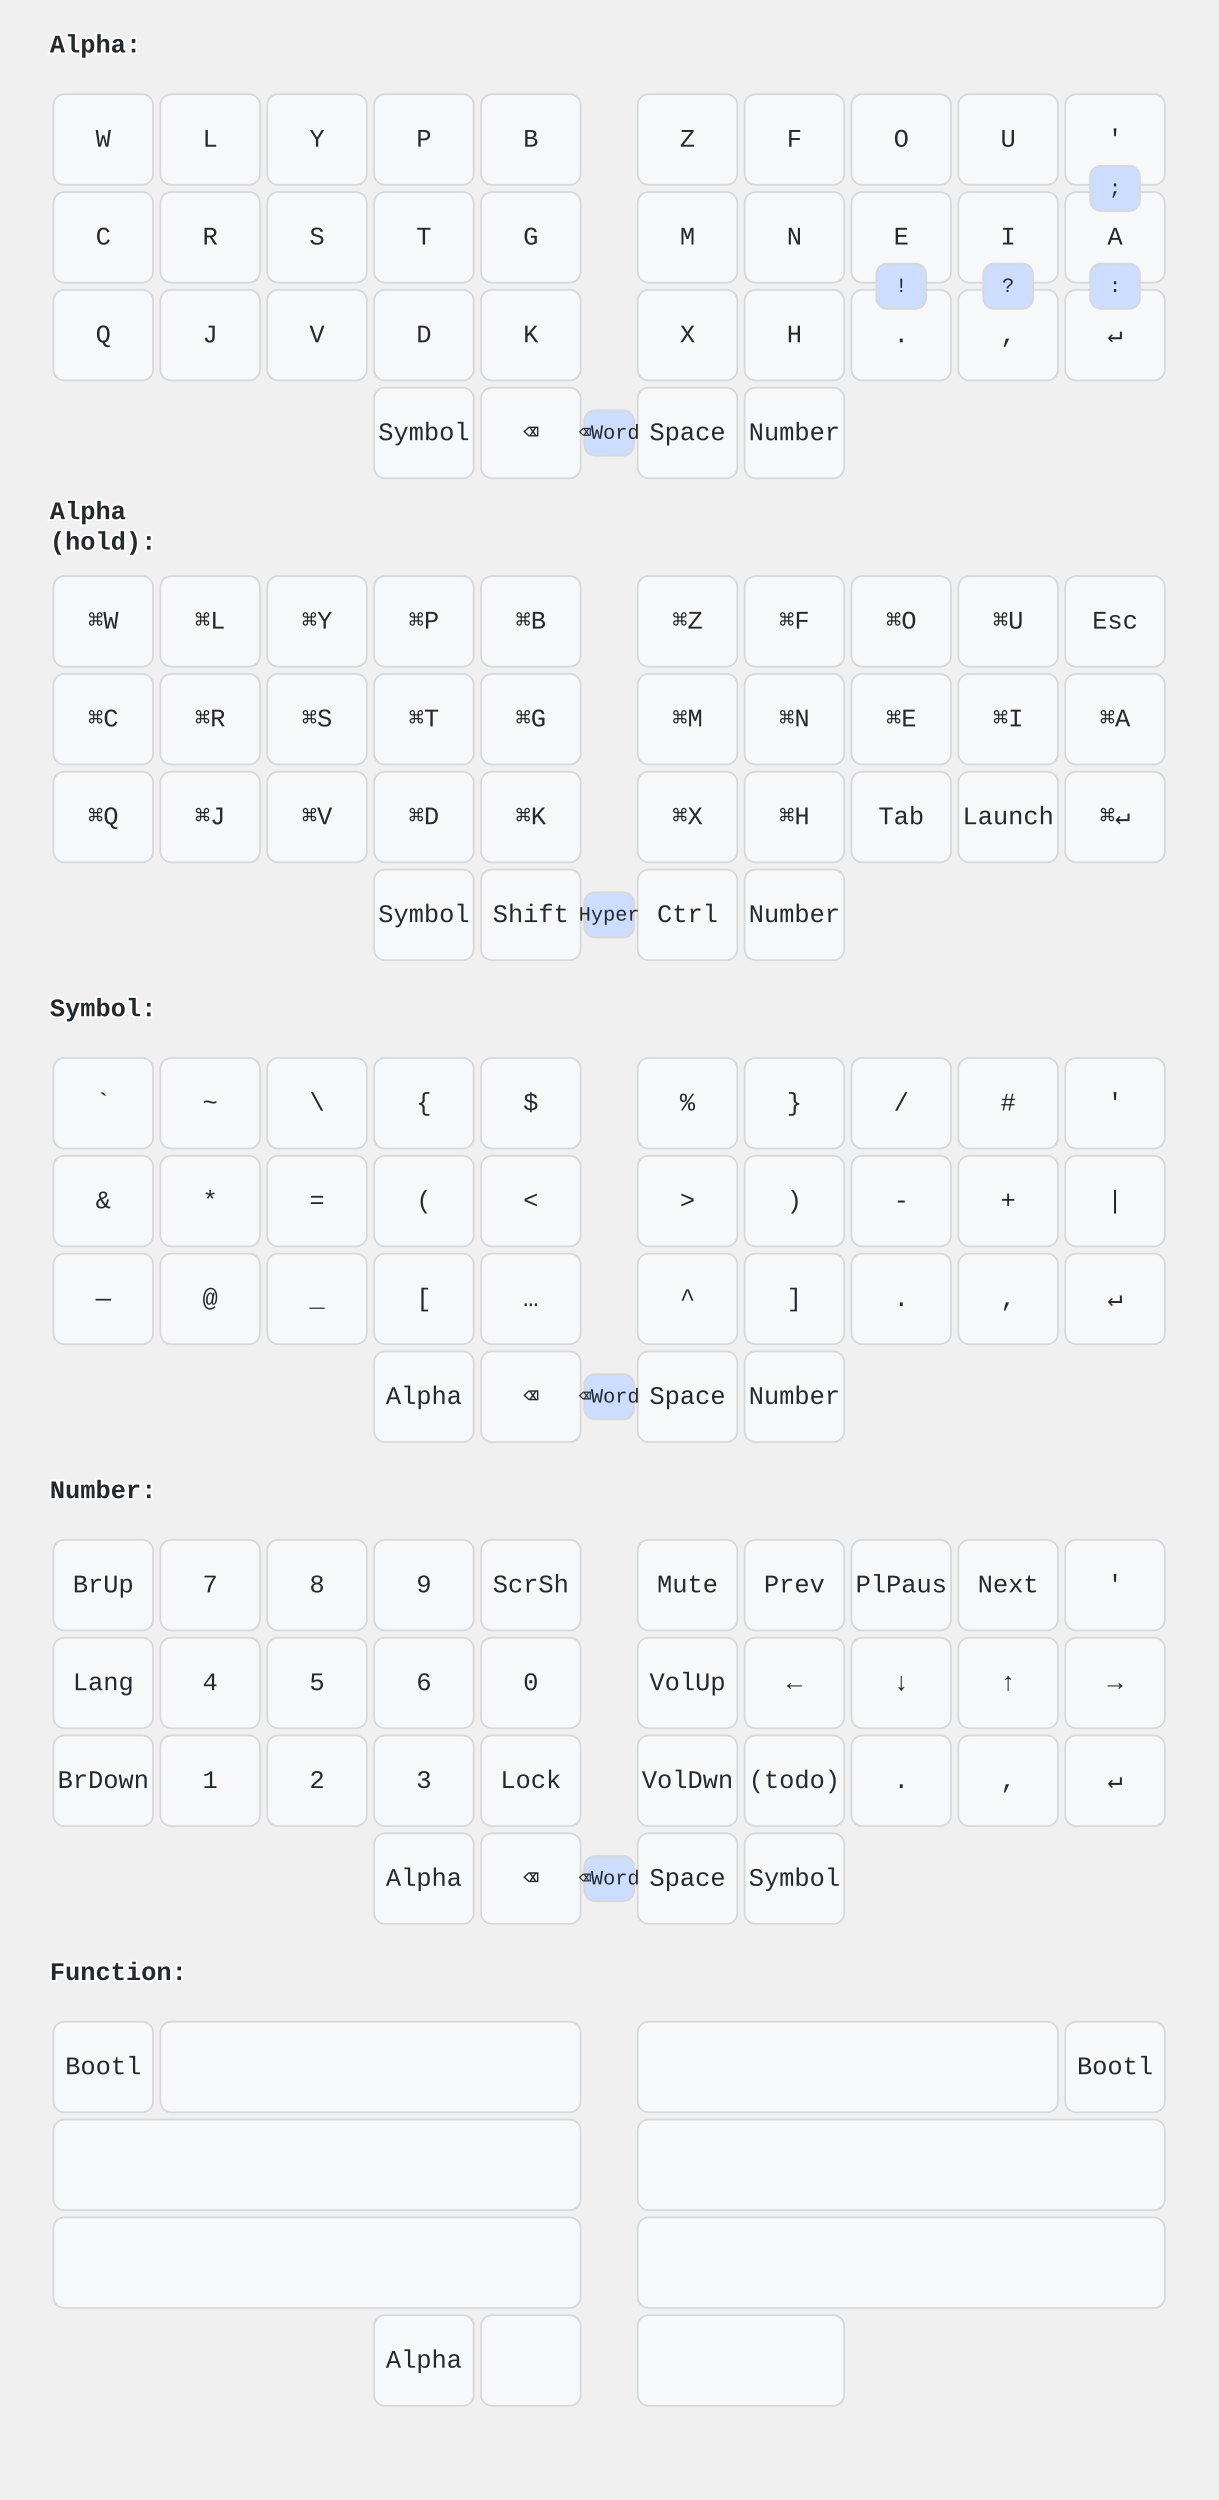
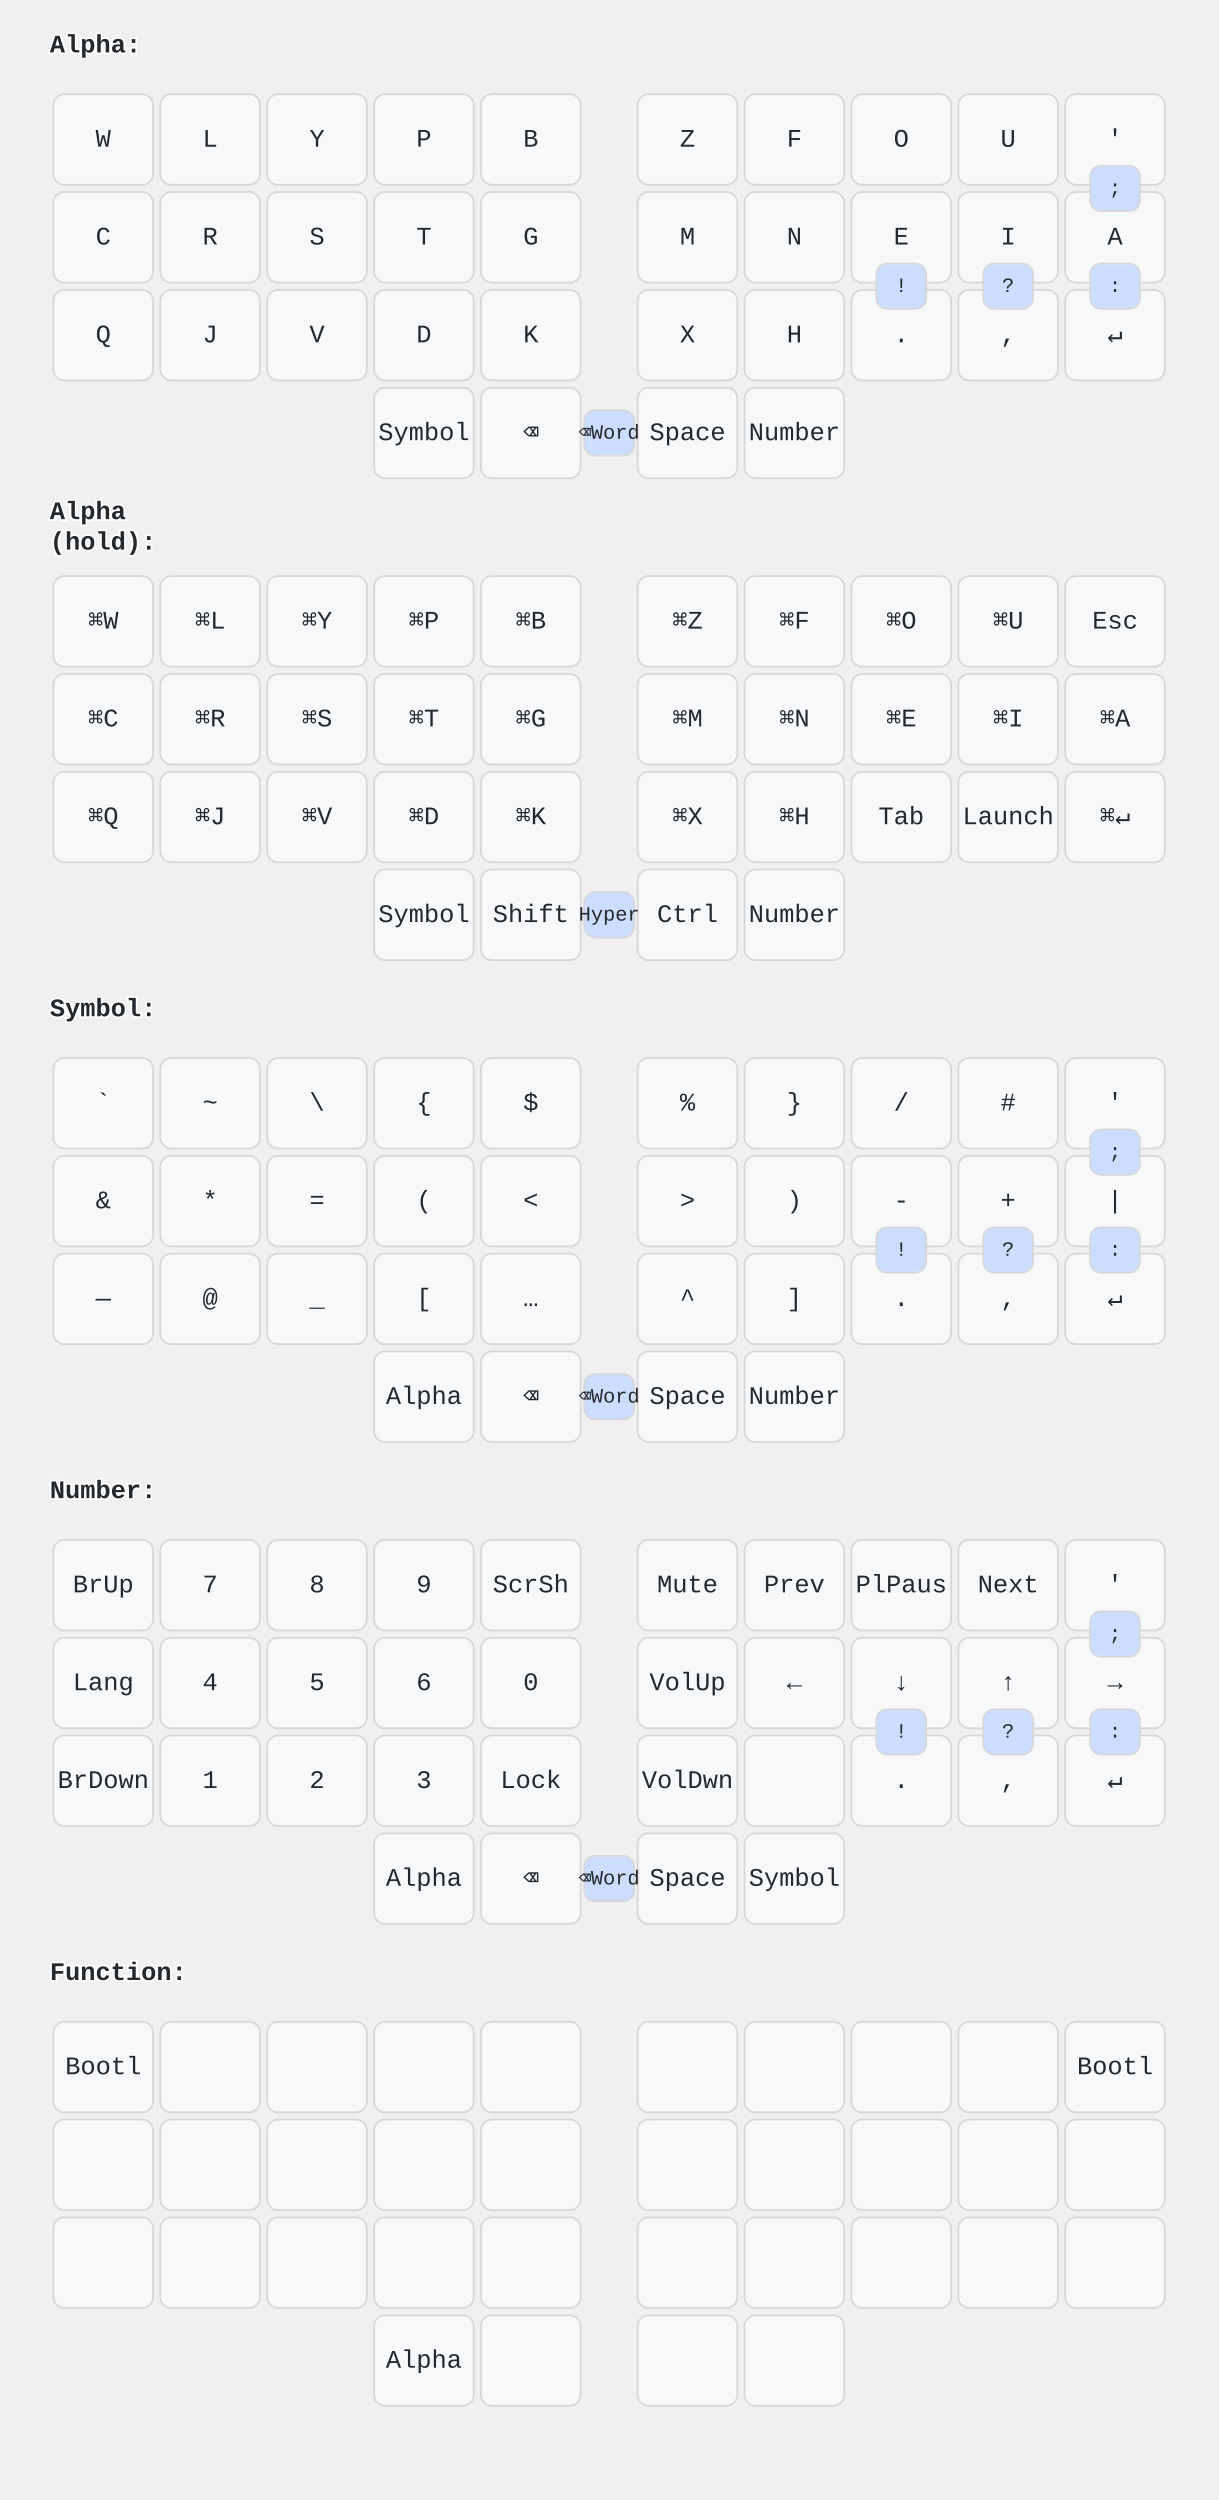
<svg xmlns="http://www.w3.org/2000/svg" width="672.5" height="1380" viewBox="0 0 672.5 1380">
  <style>
    svg {
        font-family: Menlo,SFMono-Regular,Consolas,Liberation Mono,monospace;
        font-size: 14px;
        font-kerning: normal;
        text-rendering: optimizeLegibility;
        fill: #24292e;
    }

    rect {
        fill: #f6f8fa;
        stroke: #d6d8da;
        stroke-width: 1;
    }

    .held {
        fill: #fdd;
    }

    .combo {
        fill: #cdf;
    }

    .ghost {
        fill: #ddd;
    }

    text {
        text-anchor: middle;
        dominant-baseline: middle;
    }

    .label {
        font-weight: bold;
        text-anchor: start;
        stroke: white;
        stroke-width: 2;
        paint-order: stroke;
    }

    .small {
        font-size: 80%;
    }
</style>
  <text x="27.5" y="25.0" class="label">Alpha:</text>
  <rect rx="6" ry="6" x="29.5" y="52" width="55" height="50" />
  <text x="57.0" y="77.0">W</text>
  <rect rx="6" ry="6" x="88.5" y="52" width="55" height="50" />
  <text x="116.0" y="77.0">L</text>
  <rect rx="6" ry="6" x="147.5" y="52" width="55" height="50" />
  <text x="175.0" y="77.0">Y</text>
  <rect rx="6" ry="6" x="206.5" y="52" width="55" height="50" />
  <text x="234.0" y="77.0">P</text>
  <rect rx="6" ry="6" x="265.5" y="52" width="55" height="50" />
  <text x="293.0" y="77.0">B</text>
  <rect rx="6" ry="6" x="29.5" y="106" width="55" height="50" />
  <text x="57.0" y="131.0">C</text>
  <rect rx="6" ry="6" x="88.5" y="106" width="55" height="50" />
  <text x="116.0" y="131.0">R</text>
  <rect rx="6" ry="6" x="147.5" y="106" width="55" height="50" />
  <text x="175.0" y="131.0">S</text>
  <rect rx="6" ry="6" x="206.5" y="106" width="55" height="50" />
  <text x="234.0" y="131.0">T</text>
  <rect rx="6" ry="6" x="265.5" y="106" width="55" height="50" />
  <text x="293.0" y="131.0">G</text>
  <rect rx="6" ry="6" x="29.5" y="160" width="55" height="50" />
  <text x="57.0" y="185.0">Q</text>
  <rect rx="6" ry="6" x="88.5" y="160" width="55" height="50" />
  <text x="116.0" y="185.0">J</text>
  <rect rx="6" ry="6" x="147.5" y="160" width="55" height="50" />
  <text x="175.0" y="185.0">V</text>
  <rect rx="6" ry="6" x="206.5" y="160" width="55" height="50" />
  <text x="234.0" y="185.0">D</text>
  <rect rx="6" ry="6" x="265.5" y="160" width="55" height="50" />
  <text x="293.0" y="185.0">K</text>
  <rect rx="6" ry="6" x="352.0" y="52" width="55" height="50" />
  <text x="379.5" y="77.0">Z</text>
  <rect rx="6" ry="6" x="411.0" y="52" width="55" height="50" />
  <text x="438.5" y="77.0">F</text>
  <rect rx="6" ry="6" x="470.0" y="52" width="55" height="50" />
  <text x="497.5" y="77.0">O</text>
  <rect rx="6" ry="6" x="529.0" y="52" width="55" height="50" />
  <text x="556.5" y="77.0">U</text>
  <rect rx="6" ry="6" x="588.0" y="52" width="55" height="50" />
  <text x="615.5" y="77.0">'</text>
  <rect rx="6" ry="6" x="352.0" y="106" width="55" height="50" />
  <text x="379.5" y="131.0">M</text>
  <rect rx="6" ry="6" x="411.0" y="106" width="55" height="50" />
  <text x="438.5" y="131.0">N</text>
  <rect rx="6" ry="6" x="470.0" y="106" width="55" height="50" />
  <text x="497.5" y="131.0">E</text>
  <rect rx="6" ry="6" x="529.0" y="106" width="55" height="50" />
  <text x="556.5" y="131.0">I</text>
  <rect rx="6" ry="6" x="588.0" y="106" width="55" height="50" />
  <text x="615.5" y="131.0">A</text>
  <rect rx="6" ry="6" x="352.0" y="160" width="55" height="50" />
  <text x="379.5" y="185.0">X</text>
  <rect rx="6" ry="6" x="411.0" y="160" width="55" height="50" />
  <text x="438.5" y="185.0">H</text>
  <rect rx="6" ry="6" x="470.0" y="160" width="55" height="50" />
  <text x="497.5" y="185.0">.</text>
  <rect rx="6" ry="6" x="529.0" y="160" width="55" height="50" />
  <text x="556.5" y="185.0">,</text>
  <rect rx="6" ry="6" x="588.0" y="160" width="55" height="50" />
  <text x="615.5" y="185.0">↵</text>
  <rect rx="6" ry="6" x="206.5" y="214" width="55" height="50" />
  <text x="234.0" y="239.0">Symbol</text>
  <rect rx="6" ry="6" x="265.5" y="214" width="55" height="50" />
  <text x="293.0" y="239.0">⌫</text>
  <rect rx="6" ry="6" x="352.0" y="214" width="55" height="50" />
  <text x="379.5" y="239.0">Space</text>
  <rect rx="6" ry="6" x="411.0" y="214" width="55" height="50" />
  <text x="438.5" y="239.0">Number</text>
  <rect rx="6" ry="6" x="483.75" y="145.5" width="27.5" height="25.0" class="combo" />
  <text x="497.5" y="158.0" class="small">!</text>
  <rect rx="6" ry="6" x="542.75" y="145.5" width="27.5" height="25.0" class="combo" />
  <text x="556.5" y="158.0" class="small">?</text>
  <rect rx="6" ry="6" x="601.75" y="145.5" width="27.5" height="25.0" class="combo" />
  <text x="615.5" y="158.0" class="small">:</text>
  <rect rx="6" ry="6" x="601.75" y="91.5" width="27.5" height="25.0" class="combo" />
  <text x="615.5" y="104.0" class="small">;</text>
  <rect rx="6" ry="6" x="322.5" y="226.5" width="27.5" height="25.0" class="combo" />
  <text x="336.25" y="239.0" class="small">⌫Word</text>
  <text x="27.5" y="291.0" class="label">
    <tspan x="27.5" dy="-0.6em">Alpha</tspan>
    <tspan x="27.5" dy="1.2em">(hold):</tspan>
  </text>
  <rect rx="6" ry="6" x="29.5" y="318" width="55" height="50" />
  <text x="57.0" y="343.0">⌘W</text>
  <rect rx="6" ry="6" x="88.5" y="318" width="55" height="50" />
  <text x="116.0" y="343.0">⌘L</text>
  <rect rx="6" ry="6" x="147.5" y="318" width="55" height="50" />
  <text x="175.0" y="343.0">⌘Y</text>
  <rect rx="6" ry="6" x="206.5" y="318" width="55" height="50" />
  <text x="234.0" y="343.0">⌘P</text>
  <rect rx="6" ry="6" x="265.5" y="318" width="55" height="50" />
  <text x="293.0" y="343.0">⌘B</text>
  <rect rx="6" ry="6" x="29.5" y="372" width="55" height="50" />
  <text x="57.0" y="397.0">⌘C</text>
  <rect rx="6" ry="6" x="88.5" y="372" width="55" height="50" />
  <text x="116.0" y="397.0">⌘R</text>
  <rect rx="6" ry="6" x="147.5" y="372" width="55" height="50" />
  <text x="175.0" y="397.0">⌘S</text>
  <rect rx="6" ry="6" x="206.5" y="372" width="55" height="50" />
  <text x="234.0" y="397.0">⌘T</text>
  <rect rx="6" ry="6" x="265.5" y="372" width="55" height="50" />
  <text x="293.0" y="397.0">⌘G</text>
  <rect rx="6" ry="6" x="29.5" y="426" width="55" height="50" />
  <text x="57.0" y="451.0">⌘Q</text>
  <rect rx="6" ry="6" x="88.5" y="426" width="55" height="50" />
  <text x="116.0" y="451.0">⌘J</text>
  <rect rx="6" ry="6" x="147.5" y="426" width="55" height="50" />
  <text x="175.0" y="451.0">⌘V</text>
  <rect rx="6" ry="6" x="206.5" y="426" width="55" height="50" />
  <text x="234.0" y="451.0">⌘D</text>
  <rect rx="6" ry="6" x="265.5" y="426" width="55" height="50" />
  <text x="293.0" y="451.0">⌘K</text>
  <rect rx="6" ry="6" x="352.0" y="318" width="55" height="50" />
  <text x="379.5" y="343.0">⌘Z</text>
  <rect rx="6" ry="6" x="411.0" y="318" width="55" height="50" />
  <text x="438.5" y="343.0">⌘F</text>
  <rect rx="6" ry="6" x="470.0" y="318" width="55" height="50" />
  <text x="497.5" y="343.0">⌘O</text>
  <rect rx="6" ry="6" x="529.0" y="318" width="55" height="50" />
  <text x="556.5" y="343.0">⌘U</text>
  <rect rx="6" ry="6" x="588.0" y="318" width="55" height="50" />
  <text x="615.5" y="343.0">Esc</text>
  <rect rx="6" ry="6" x="352.0" y="372" width="55" height="50" />
  <text x="379.5" y="397.0">⌘M</text>
  <rect rx="6" ry="6" x="411.0" y="372" width="55" height="50" />
  <text x="438.5" y="397.0">⌘N</text>
  <rect rx="6" ry="6" x="470.0" y="372" width="55" height="50" />
  <text x="497.5" y="397.0">⌘E</text>
  <rect rx="6" ry="6" x="529.0" y="372" width="55" height="50" />
  <text x="556.5" y="397.0">⌘I</text>
  <rect rx="6" ry="6" x="588.0" y="372" width="55" height="50" />
  <text x="615.5" y="397.0">⌘A</text>
  <rect rx="6" ry="6" x="352.0" y="426" width="55" height="50" />
  <text x="379.5" y="451.0">⌘X</text>
  <rect rx="6" ry="6" x="411.0" y="426" width="55" height="50" />
  <text x="438.5" y="451.0">⌘H</text>
  <rect rx="6" ry="6" x="470.0" y="426" width="55" height="50" />
  <text x="497.5" y="451.0">Tab</text>
  <rect rx="6" ry="6" x="529.0" y="426" width="55" height="50" />
  <text x="556.5" y="451.0">Launch</text>
  <rect rx="6" ry="6" x="588.0" y="426" width="55" height="50" />
  <text x="615.5" y="451.0">⌘↵</text>
  <rect rx="6" ry="6" x="206.5" y="480" width="55" height="50" />
  <text x="234.0" y="505.0">Symbol</text>
  <rect rx="6" ry="6" x="265.5" y="480" width="55" height="50" />
  <text x="293.0" y="505.0">Shift</text>
  <rect rx="6" ry="6" x="352.0" y="480" width="55" height="50" />
  <text x="379.5" y="505.0">Ctrl</text>
  <rect rx="6" ry="6" x="411.0" y="480" width="55" height="50" />
  <text x="438.5" y="505.0">Number</text>
  <rect rx="6" ry="6" x="322.5" y="492.5" width="27.5" height="25.0" class="combo" />
  <text x="336.25" y="505.0" class="small">Hyper</text>
  <text x="27.5" y="557.0" class="label">Symbol:</text>
  <rect rx="6" ry="6" x="29.5" y="584" width="55" height="50" />
  <text x="57.0" y="609.0">`</text>
  <rect rx="6" ry="6" x="88.5" y="584" width="55" height="50" />
  <text x="116.0" y="609.0">~</text>
  <rect rx="6" ry="6" x="147.5" y="584" width="55" height="50" />
  <text x="175.0" y="609.0">\</text>
  <rect rx="6" ry="6" x="206.5" y="584" width="55" height="50" />
  <text x="234.0" y="609.0">{</text>
  <rect rx="6" ry="6" x="265.5" y="584" width="55" height="50" />
  <text x="293.0" y="609.0">$</text>
  <rect rx="6" ry="6" x="29.5" y="638" width="55" height="50" />
  <text x="57.0" y="663.0">&amp;</text>
  <rect rx="6" ry="6" x="88.5" y="638" width="55" height="50" />
  <text x="116.0" y="663.0">*</text>
  <rect rx="6" ry="6" x="147.5" y="638" width="55" height="50" />
  <text x="175.0" y="663.0">=</text>
  <rect rx="6" ry="6" x="206.5" y="638" width="55" height="50" />
  <text x="234.0" y="663.0">(</text>
  <rect rx="6" ry="6" x="265.5" y="638" width="55" height="50" />
  <text x="293.0" y="663.0">&lt;</text>
  <rect rx="6" ry="6" x="29.5" y="692" width="55" height="50" />
  <text x="57.0" y="717.0">—</text>
  <rect rx="6" ry="6" x="88.5" y="692" width="55" height="50" />
  <text x="116.0" y="717.0">@</text>
  <rect rx="6" ry="6" x="147.5" y="692" width="55" height="50" />
  <text x="175.0" y="717.0">_</text>
  <rect rx="6" ry="6" x="206.5" y="692" width="55" height="50" />
  <text x="234.0" y="717.0">[</text>
  <rect rx="6" ry="6" x="265.5" y="692" width="55" height="50" />
  <text x="293.0" y="717.0">…</text>
  <rect rx="6" ry="6" x="352.0" y="584" width="55" height="50" />
  <text x="379.5" y="609.0">%</text>
  <rect rx="6" ry="6" x="411.0" y="584" width="55" height="50" />
  <text x="438.5" y="609.0">}</text>
  <rect rx="6" ry="6" x="470.0" y="584" width="55" height="50" />
  <text x="497.5" y="609.0">/</text>
  <rect rx="6" ry="6" x="529.0" y="584" width="55" height="50" />
  <text x="556.5" y="609.0">#</text>
  <rect rx="6" ry="6" x="588.0" y="584" width="55" height="50" />
  <text x="615.5" y="609.0">'</text>
  <rect rx="6" ry="6" x="352.0" y="638" width="55" height="50" />
  <text x="379.5" y="663.0">&gt;</text>
  <rect rx="6" ry="6" x="411.0" y="638" width="55" height="50" />
  <text x="438.5" y="663.0">)</text>
  <rect rx="6" ry="6" x="470.0" y="638" width="55" height="50" />
  <text x="497.5" y="663.0">-</text>
  <rect rx="6" ry="6" x="529.0" y="638" width="55" height="50" />
  <text x="556.5" y="663.0">+</text>
  <rect rx="6" ry="6" x="588.0" y="638" width="55" height="50" />
  <text x="615.5" y="663.0">|</text>
  <rect rx="6" ry="6" x="352.0" y="692" width="55" height="50" />
  <text x="379.5" y="717.0">^</text>
  <rect rx="6" ry="6" x="411.0" y="692" width="55" height="50" />
  <text x="438.5" y="717.0">]</text>
  <rect rx="6" ry="6" x="470.0" y="692" width="55" height="50" />
  <text x="497.5" y="717.0">.</text>
  <rect rx="6" ry="6" x="529.0" y="692" width="55" height="50" />
  <text x="556.5" y="717.0">,</text>
  <rect rx="6" ry="6" x="588.0" y="692" width="55" height="50" />
  <text x="615.5" y="717.0">↵</text>
  <rect rx="6" ry="6" x="206.5" y="746" width="55" height="50" />
  <text x="234.0" y="771.0">Alpha</text>
  <rect rx="6" ry="6" x="265.5" y="746" width="55" height="50" />
  <text x="293.0" y="771.0">⌫</text>
  <rect rx="6" ry="6" x="352.0" y="746" width="55" height="50" />
  <text x="379.5" y="771.0">Space</text>
  <rect rx="6" ry="6" x="411.0" y="746" width="55" height="50" />
  <text x="438.5" y="771.0">Number</text>
+   <rect rx="6" ry="6" x="483.75" y="677.5" width="27.5" height="25.0" class="combo" />
+   <text x="497.5" y="690.0" class="small">!</text>
+   <rect rx="6" ry="6" x="542.75" y="677.5" width="27.5" height="25.0" class="combo" />
+   <text x="556.5" y="690.0" class="small">?</text>
+   <rect rx="6" ry="6" x="601.75" y="677.5" width="27.5" height="25.0" class="combo" />
+   <text x="615.5" y="690.0" class="small">:</text>
+   <rect rx="6" ry="6" x="601.75" y="623.5" width="27.5" height="25.0" class="combo" />
+   <text x="615.5" y="636.0" class="small">;</text>
  <rect rx="6" ry="6" x="322.5" y="758.5" width="27.5" height="25.0" class="combo" />
  <text x="336.25" y="771.0" class="small">⌫Word</text>
  <text x="27.5" y="823.0" class="label">Number:</text>
  <rect rx="6" ry="6" x="29.5" y="850" width="55" height="50" />
  <text x="57.0" y="875.0">BrUp</text>
  <rect rx="6" ry="6" x="88.5" y="850" width="55" height="50" />
  <text x="116.0" y="875.0">7</text>
  <rect rx="6" ry="6" x="147.5" y="850" width="55" height="50" />
  <text x="175.0" y="875.0">8</text>
  <rect rx="6" ry="6" x="206.5" y="850" width="55" height="50" />
  <text x="234.0" y="875.0">9</text>
  <rect rx="6" ry="6" x="265.5" y="850" width="55" height="50" />
  <text x="293.0" y="875.0">ScrSh</text>
  <rect rx="6" ry="6" x="29.5" y="904" width="55" height="50" />
  <text x="57.0" y="929.0">Lang</text>
  <rect rx="6" ry="6" x="88.5" y="904" width="55" height="50" />
  <text x="116.0" y="929.0">4</text>
  <rect rx="6" ry="6" x="147.5" y="904" width="55" height="50" />
  <text x="175.0" y="929.0">5</text>
  <rect rx="6" ry="6" x="206.5" y="904" width="55" height="50" />
  <text x="234.0" y="929.0">6</text>
  <rect rx="6" ry="6" x="265.5" y="904" width="55" height="50" />
  <text x="293.0" y="929.0">0</text>
  <rect rx="6" ry="6" x="29.5" y="958" width="55" height="50" />
  <text x="57.0" y="983.0">BrDown</text>
  <rect rx="6" ry="6" x="88.5" y="958" width="55" height="50" />
  <text x="116.0" y="983.0">1</text>
  <rect rx="6" ry="6" x="147.5" y="958" width="55" height="50" />
  <text x="175.0" y="983.0">2</text>
  <rect rx="6" ry="6" x="206.5" y="958" width="55" height="50" />
  <text x="234.0" y="983.0">3</text>
  <rect rx="6" ry="6" x="265.5" y="958" width="55" height="50" />
  <text x="293.0" y="983.0">Lock</text>
  <rect rx="6" ry="6" x="352.0" y="850" width="55" height="50" />
  <text x="379.5" y="875.0">Mute</text>
  <rect rx="6" ry="6" x="411.0" y="850" width="55" height="50" />
  <text x="438.5" y="875.0">Prev</text>
  <rect rx="6" ry="6" x="470.0" y="850" width="55" height="50" />
  <text x="497.5" y="875.0">PlPaus</text>
  <rect rx="6" ry="6" x="529.0" y="850" width="55" height="50" />
  <text x="556.5" y="875.0">Next</text>
  <rect rx="6" ry="6" x="588.0" y="850" width="55" height="50" />
  <text x="615.5" y="875.0">'</text>
  <rect rx="6" ry="6" x="352.0" y="904" width="55" height="50" />
  <text x="379.5" y="929.0">VolUp</text>
  <rect rx="6" ry="6" x="411.0" y="904" width="55" height="50" />
  <text x="438.5" y="929.0">←</text>
  <rect rx="6" ry="6" x="470.0" y="904" width="55" height="50" />
  <text x="497.5" y="929.0">↓</text>
  <rect rx="6" ry="6" x="529.0" y="904" width="55" height="50" />
  <text x="556.5" y="929.0">↑</text>
  <rect rx="6" ry="6" x="588.0" y="904" width="55" height="50" />
  <text x="615.5" y="929.0">→</text>
  <rect rx="6" ry="6" x="352.0" y="958" width="55" height="50" />
  <text x="379.5" y="983.0">VolDwn</text>
  <rect rx="6" ry="6" x="411.0" y="958" width="55" height="50" />
-   <text x="438.5" y="983.0">(todo)</text>
  <rect rx="6" ry="6" x="470.0" y="958" width="55" height="50" />
  <text x="497.5" y="983.0">.</text>
  <rect rx="6" ry="6" x="529.0" y="958" width="55" height="50" />
  <text x="556.5" y="983.0">,</text>
  <rect rx="6" ry="6" x="588.0" y="958" width="55" height="50" />
  <text x="615.5" y="983.0">↵</text>
  <rect rx="6" ry="6" x="206.5" y="1012" width="55" height="50" />
  <text x="234.0" y="1037.0">Alpha</text>
  <rect rx="6" ry="6" x="265.5" y="1012" width="55" height="50" />
  <text x="293.0" y="1037.0">⌫</text>
  <rect rx="6" ry="6" x="352.0" y="1012" width="55" height="50" />
  <text x="379.5" y="1037.0">Space</text>
  <rect rx="6" ry="6" x="411.0" y="1012" width="55" height="50" />
  <text x="438.5" y="1037.0">Symbol</text>
+   <rect rx="6" ry="6" x="483.75" y="943.5" width="27.5" height="25.0" class="combo" />
+   <text x="497.5" y="956.0" class="small">!</text>
+   <rect rx="6" ry="6" x="542.75" y="943.5" width="27.5" height="25.0" class="combo" />
+   <text x="556.5" y="956.0" class="small">?</text>
+   <rect rx="6" ry="6" x="601.75" y="943.5" width="27.5" height="25.0" class="combo" />
+   <text x="615.5" y="956.0" class="small">:</text>
+   <rect rx="6" ry="6" x="601.75" y="889.5" width="27.5" height="25.0" class="combo" />
+   <text x="615.5" y="902.0" class="small">;</text>
  <rect rx="6" ry="6" x="322.5" y="1024.5" width="27.5" height="25.0" class="combo" />
  <text x="336.25" y="1037.0" class="small">⌫Word</text>
  <text x="27.5" y="1089.0" class="label">Function:</text>
  <rect rx="6" ry="6" x="29.5" y="1116" width="55" height="50" />
  <text x="57.0" y="1141.0">Bootl</text>
-   <rect rx="6" ry="6" x="88.5" y="1116" width="232" height="50" />
-   <rect rx="6" ry="6" x="29.5" y="1170" width="291" height="50" />
-   <rect rx="6" ry="6" x="29.5" y="1224" width="291" height="50" />
-   <rect rx="6" ry="6" x="352.0" y="1116" width="232" height="50" />
+   <rect rx="6" ry="6" x="88.5" y="1116" width="55" height="50" />
+   <rect rx="6" ry="6" x="147.5" y="1116" width="55" height="50" />
+   <rect rx="6" ry="6" x="206.5" y="1116" width="55" height="50" />
+   <rect rx="6" ry="6" x="265.5" y="1116" width="55" height="50" />
+   <rect rx="6" ry="6" x="29.5" y="1170" width="55" height="50" />
+   <rect rx="6" ry="6" x="88.5" y="1170" width="55" height="50" />
+   <rect rx="6" ry="6" x="147.5" y="1170" width="55" height="50" />
+   <rect rx="6" ry="6" x="206.5" y="1170" width="55" height="50" />
+   <rect rx="6" ry="6" x="265.5" y="1170" width="55" height="50" />
+   <rect rx="6" ry="6" x="29.5" y="1224" width="55" height="50" />
+   <rect rx="6" ry="6" x="88.5" y="1224" width="55" height="50" />
+   <rect rx="6" ry="6" x="147.5" y="1224" width="55" height="50" />
+   <rect rx="6" ry="6" x="206.5" y="1224" width="55" height="50" />
+   <rect rx="6" ry="6" x="265.5" y="1224" width="55" height="50" />
+   <rect rx="6" ry="6" x="352.0" y="1116" width="55" height="50" />
+   <rect rx="6" ry="6" x="411.0" y="1116" width="55" height="50" />
+   <rect rx="6" ry="6" x="470.0" y="1116" width="55" height="50" />
+   <rect rx="6" ry="6" x="529.0" y="1116" width="55" height="50" />
  <rect rx="6" ry="6" x="588.0" y="1116" width="55" height="50" />
  <text x="615.5" y="1141.0">Bootl</text>
-   <rect rx="6" ry="6" x="352.0" y="1170" width="291" height="50" />
-   <rect rx="6" ry="6" x="352.0" y="1224" width="291" height="50" />
+   <rect rx="6" ry="6" x="352.0" y="1170" width="55" height="50" />
+   <rect rx="6" ry="6" x="411.0" y="1170" width="55" height="50" />
+   <rect rx="6" ry="6" x="470.0" y="1170" width="55" height="50" />
+   <rect rx="6" ry="6" x="529.0" y="1170" width="55" height="50" />
+   <rect rx="6" ry="6" x="588.0" y="1170" width="55" height="50" />
+   <rect rx="6" ry="6" x="352.0" y="1224" width="55" height="50" />
+   <rect rx="6" ry="6" x="411.0" y="1224" width="55" height="50" />
+   <rect rx="6" ry="6" x="470.0" y="1224" width="55" height="50" />
+   <rect rx="6" ry="6" x="529.0" y="1224" width="55" height="50" />
+   <rect rx="6" ry="6" x="588.0" y="1224" width="55" height="50" />
  <rect rx="6" ry="6" x="206.5" y="1278" width="55" height="50" />
  <text x="234.0" y="1303.0">Alpha</text>
  <rect rx="6" ry="6" x="265.5" y="1278" width="55" height="50" />
-   <rect rx="6" ry="6" x="352.0" y="1278" width="114" height="50" />
+   <rect rx="6" ry="6" x="352.0" y="1278" width="55" height="50" />
+   <rect rx="6" ry="6" x="411.0" y="1278" width="55" height="50" />
</svg>
